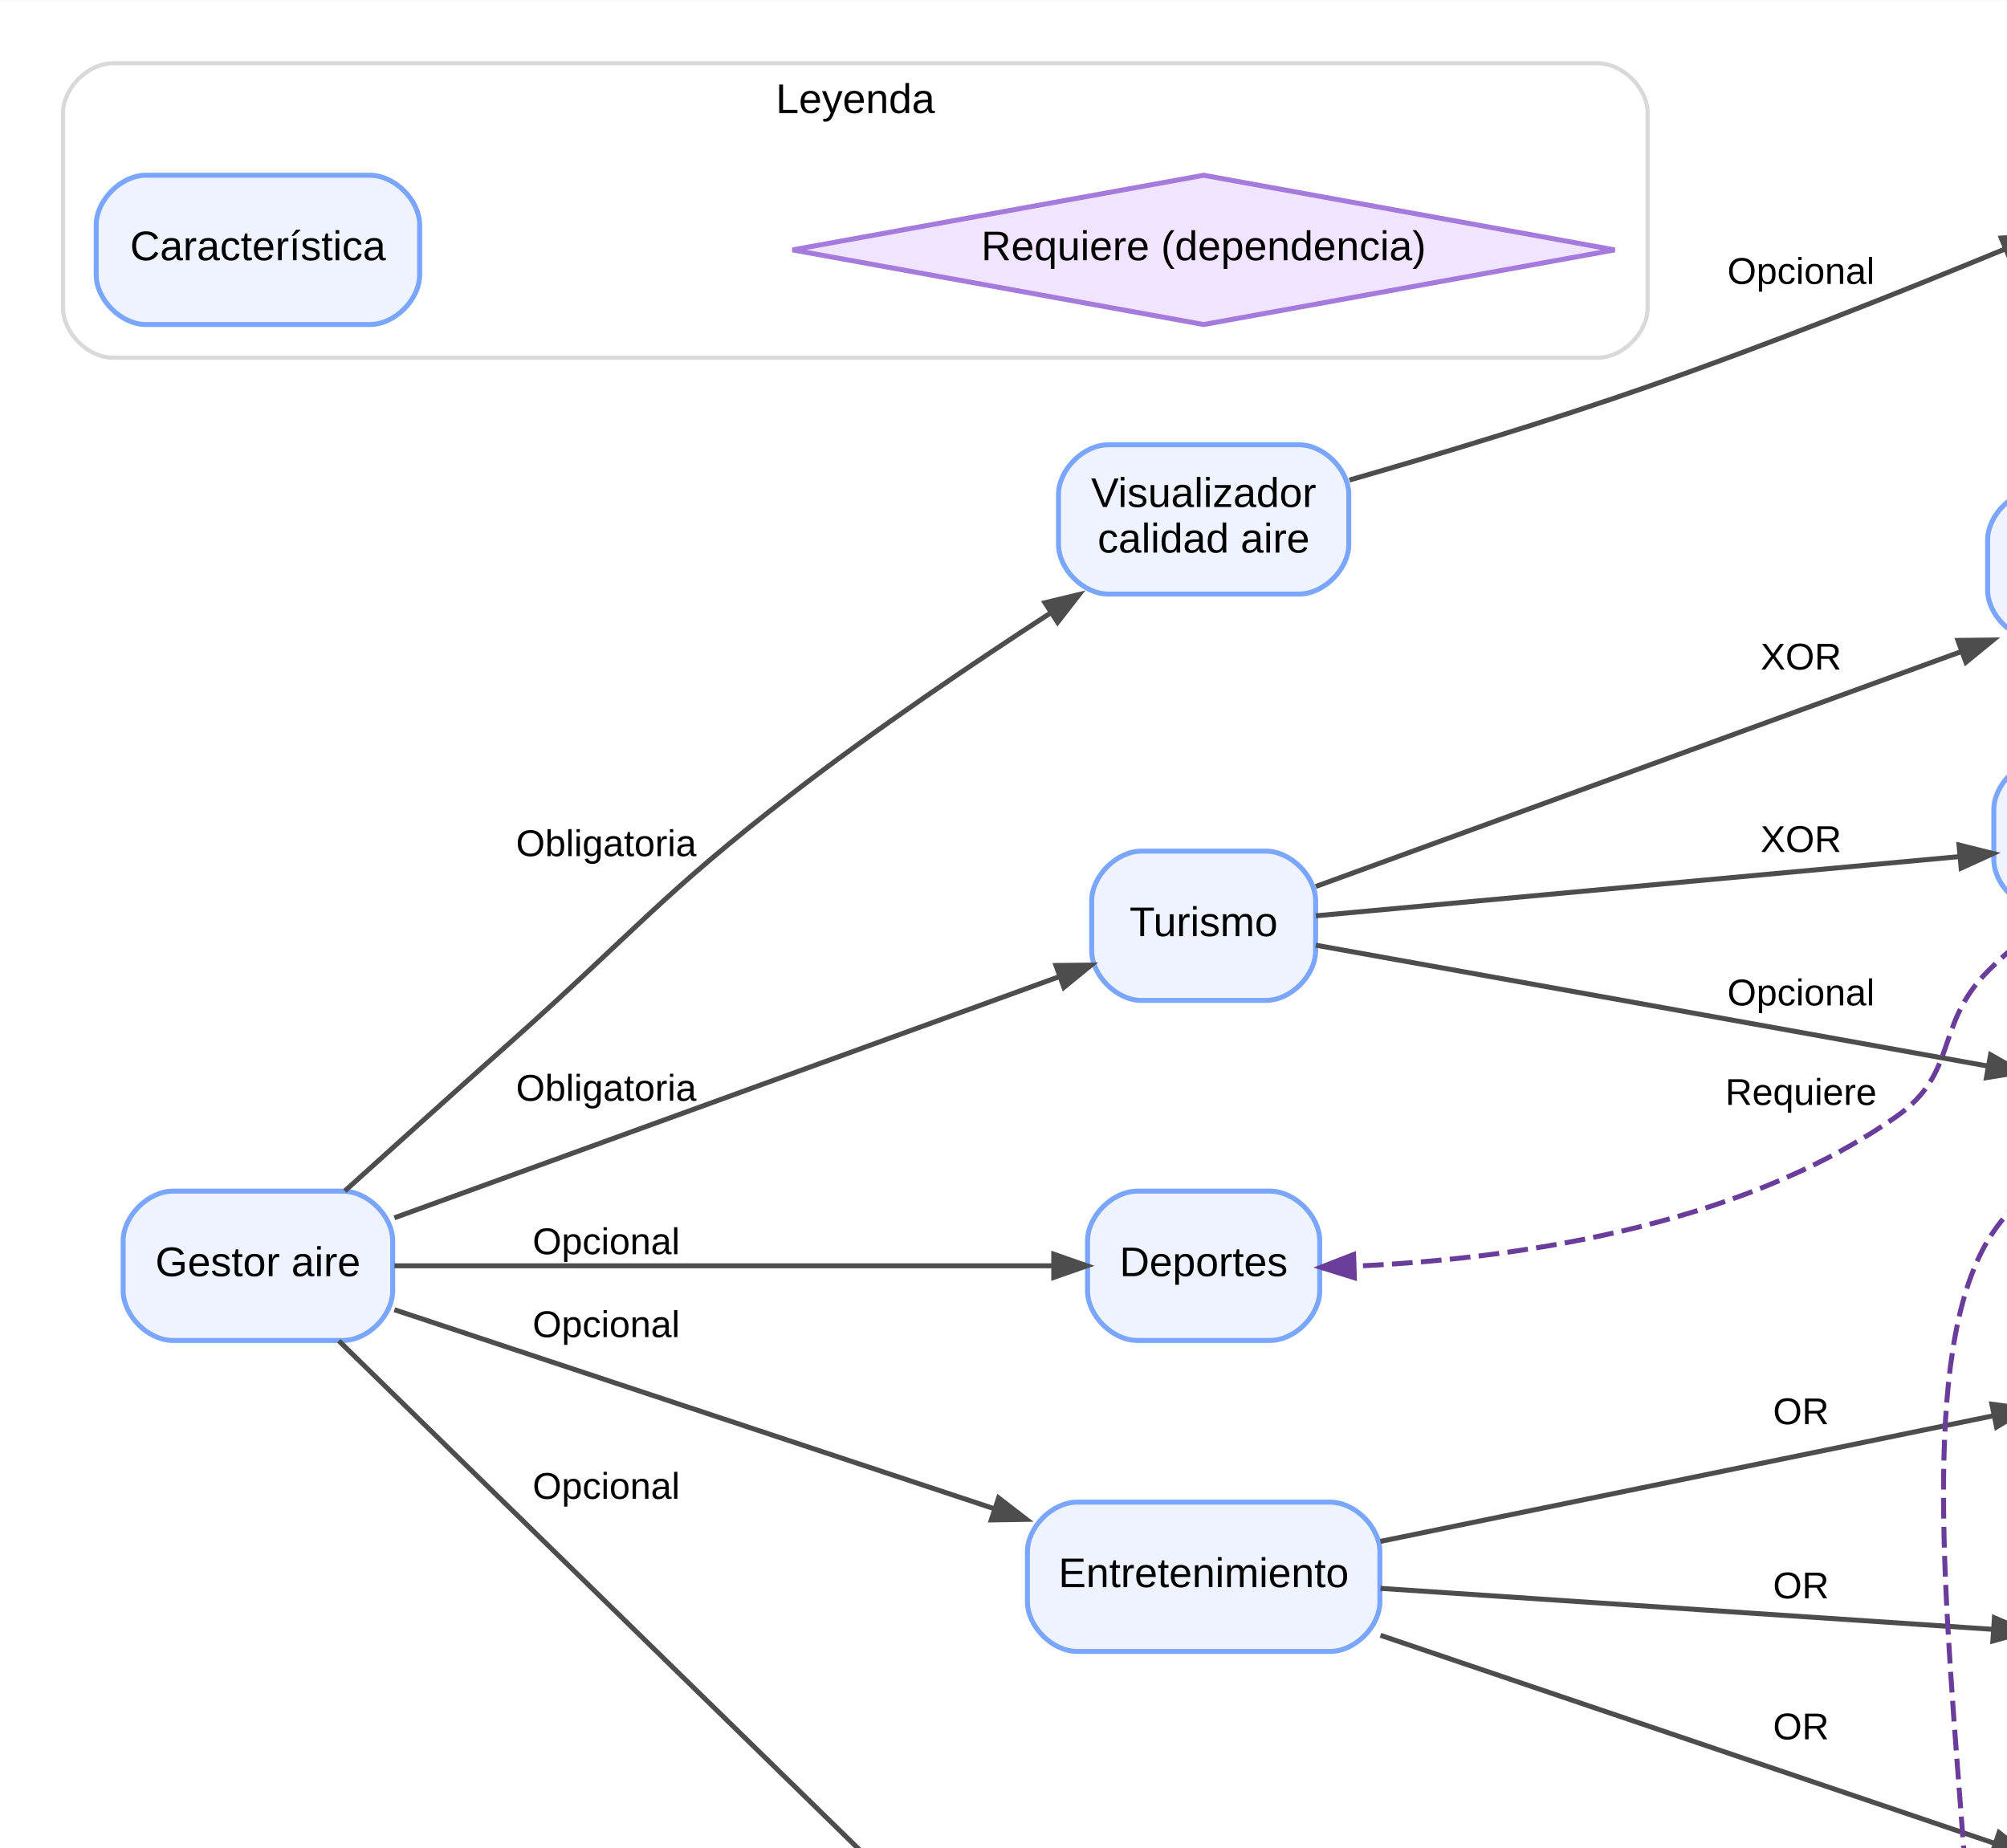
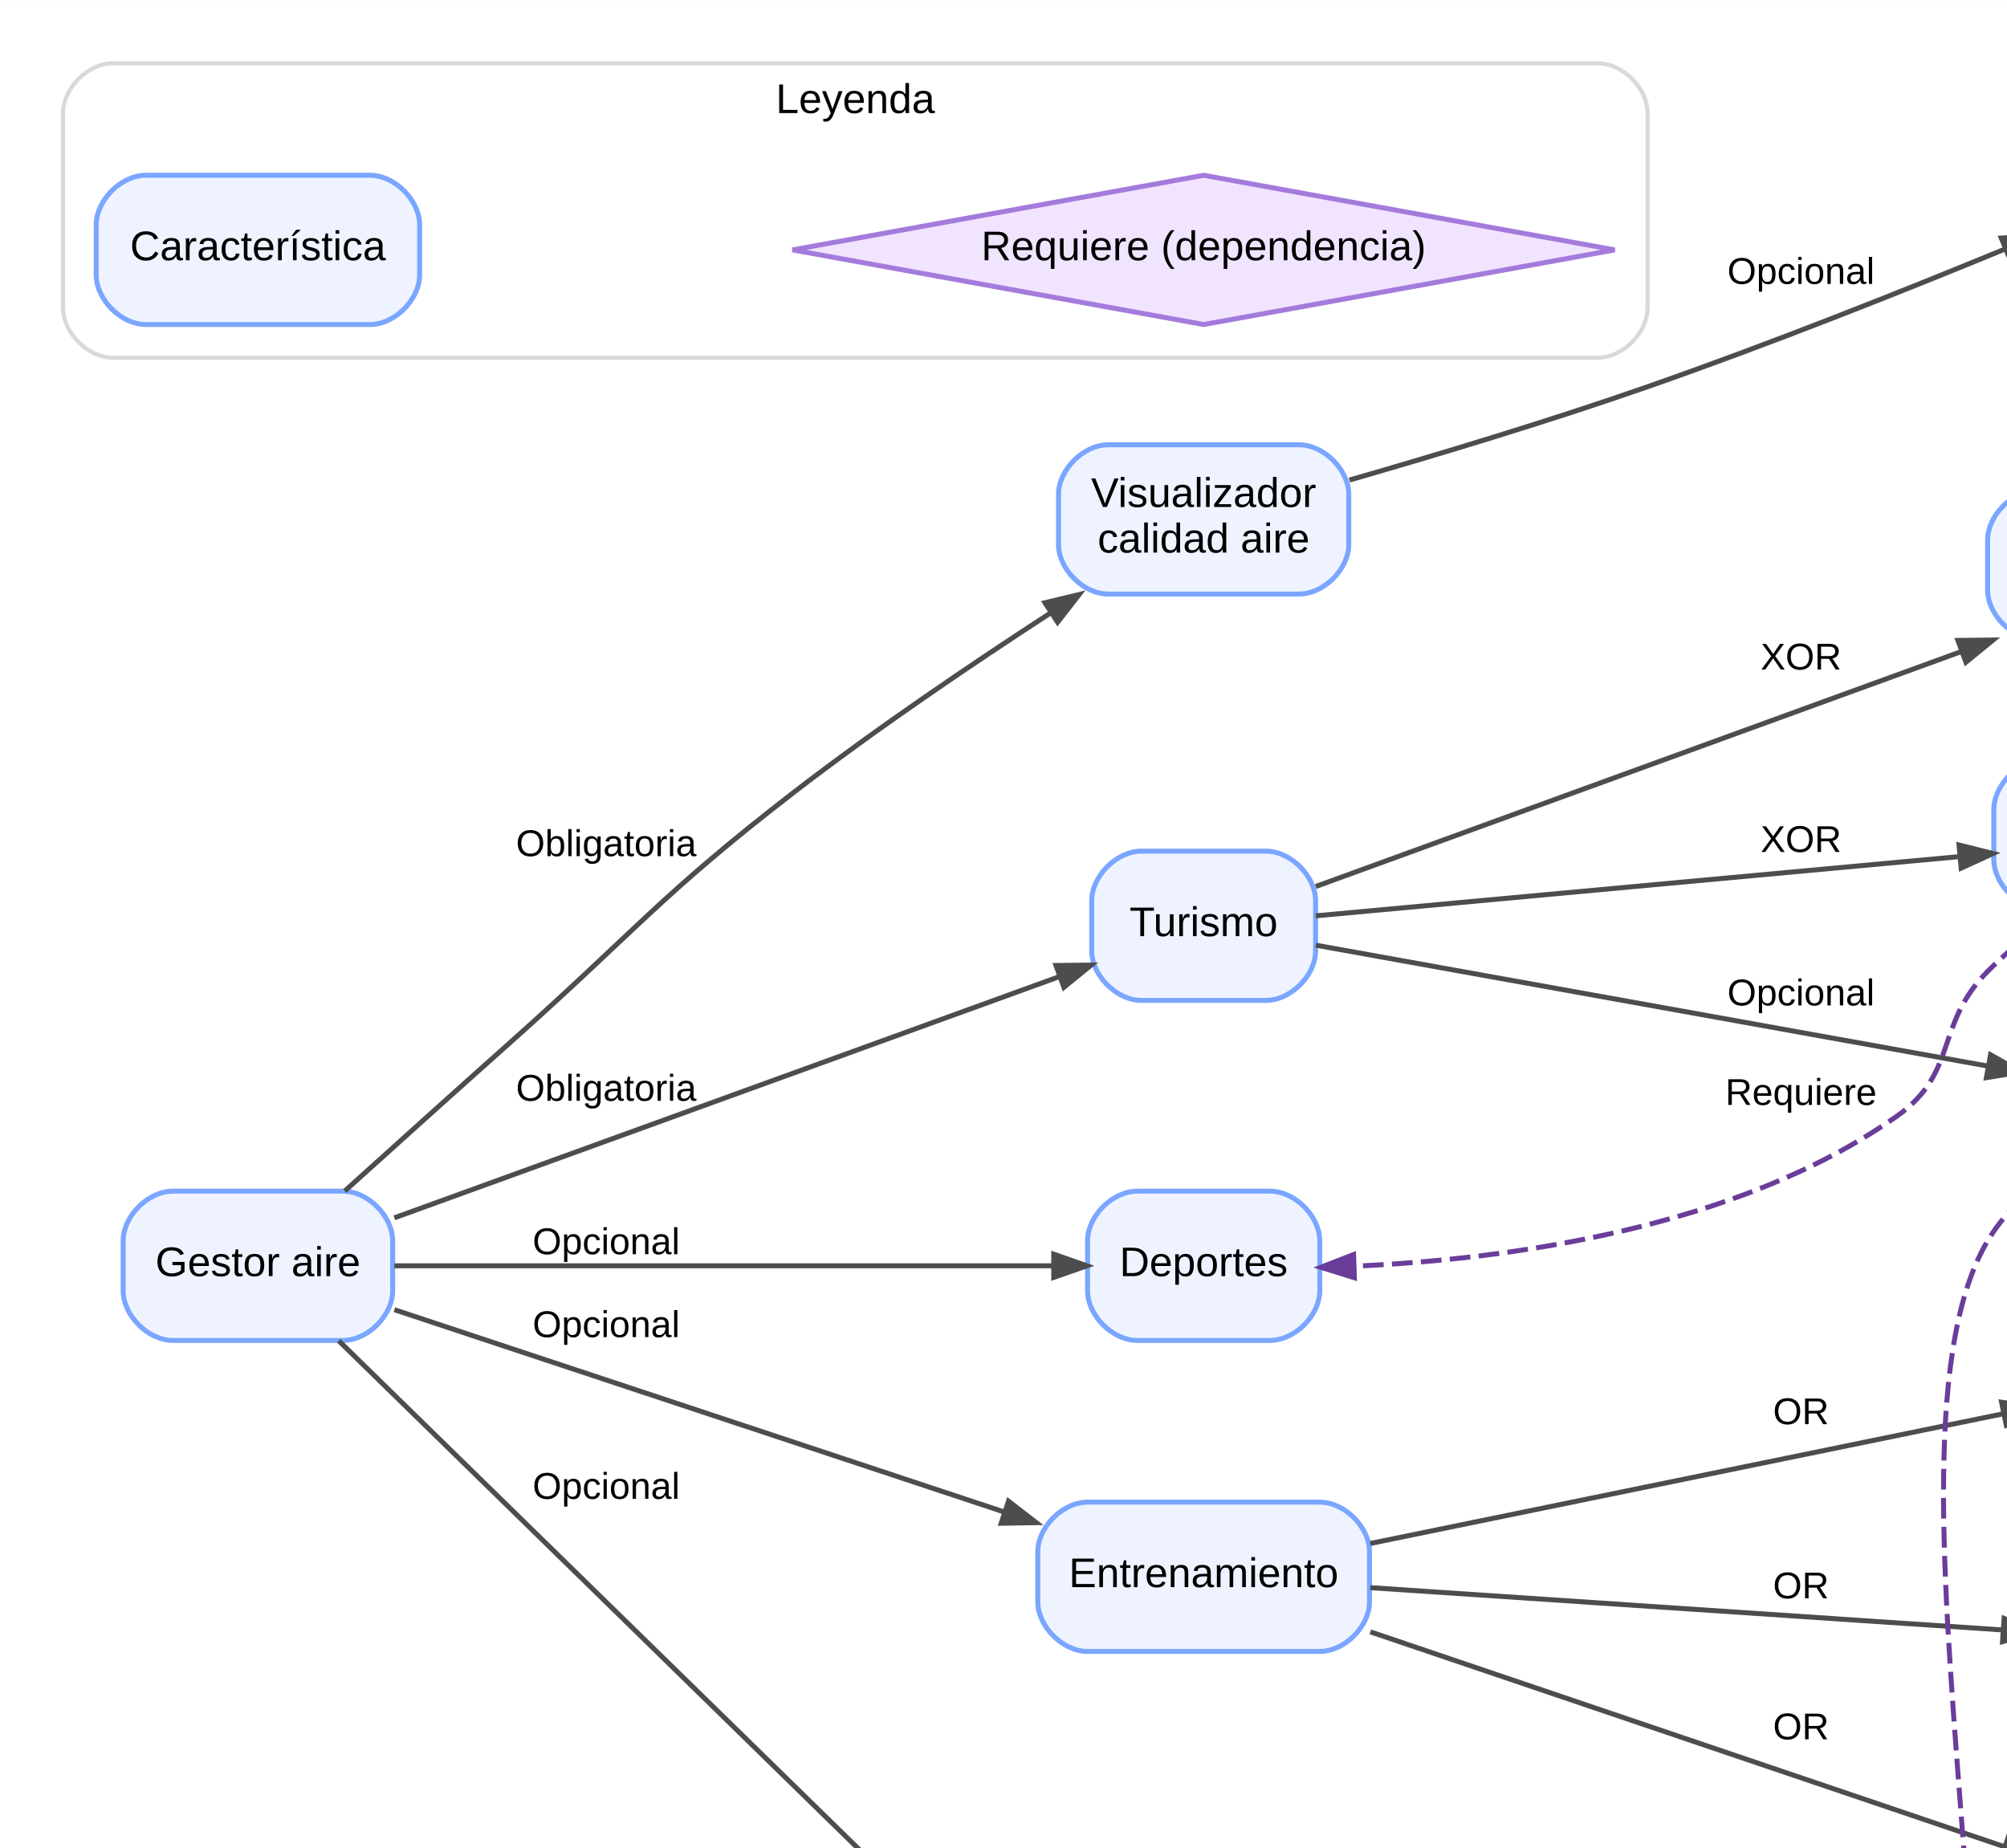
<svg xmlns="http://www.w3.org/2000/svg" width="1131pt" height="1041pt" viewBox="0.00 0.00 740.53 681.40">
  <g id="graph0" class="graph" transform="scale(1.53 1.53) rotate(0) translate(7.2 674.2)">
    <polygon fill="white" stroke="transparent" points="-7.2,7.2 -7.2,-674.2 733.33,-674.2 733.33,7.2 -7.2,7.2" />
    <g id="clust1" class="cluster">
      <path fill="none" stroke="#d9d9d9" d="M20,-588C20,-588 378.13,-588 378.13,-588 384.13,-588 390.13,-594 390.13,-600 390.13,-600 390.13,-647 390.13,-647 390.13,-653 384.13,-659 378.13,-659 378.13,-659 20,-659 20,-659 14,-659 8,-653 8,-647 8,-647 8,-600 8,-600 8,-594 14,-588 20,-588" />
      <text text-anchor="middle" x="199.07" y="-647" font-family="Arial" font-size="10.00">Leyenda</text>
    </g>
    <g id="node1" class="node">
      <path fill="#eef3ff" stroke="#7aa6ff" stroke-width="1.2" d="M75.5,-387C75.5,-387 34.5,-387 34.5,-387 28.5,-387 22.5,-381 22.5,-375 22.5,-375 22.5,-363 22.5,-363 22.5,-357 28.5,-351 34.5,-351 34.5,-351 75.5,-351 75.5,-351 81.5,-351 87.5,-357 87.5,-363 87.5,-363 87.5,-375 87.5,-375 87.5,-381 81.5,-387 75.5,-387" />
      <text text-anchor="middle" x="55" y="-366.5" font-family="Arial" font-size="10.00">Gestor aire</text>
    </g>
    <g id="node2" class="node">
      <path fill="#eef3ff" stroke="#7aa6ff" stroke-width="1.2" d="M306.07,-567C306.07,-567 260.07,-567 260.07,-567 254.07,-567 248.07,-561 248.07,-555 248.07,-555 248.07,-543 248.07,-543 248.07,-537 254.07,-531 260.07,-531 260.07,-531 306.07,-531 306.07,-531 312.07,-531 318.07,-537 318.07,-543 318.07,-543 318.07,-555 318.07,-555 318.07,-561 312.07,-567 306.07,-567" />
      <text text-anchor="middle" x="283.07" y="-552" font-family="Arial" font-size="10.00">Visualizador</text>
      <text text-anchor="middle" x="283.07" y="-541" font-family="Arial" font-size="10.00">calidad aire</text>
    </g>
    <g id="edge1" class="edge">
      <path fill="none" stroke="#4d4d4d" stroke-width="1.2" d="M75.96,-387.05C87.61,-397.57 102.61,-411.07 116,-423 146.09,-449.81 152.1,-458.36 184,-483 203.96,-498.42 227.36,-514.24 246.29,-526.53" />
      <polygon fill="#4d4d4d" stroke="#4d4d4d" stroke-width="1.2" points="244.81,-528.91 253.05,-530.89 247.85,-524.2 244.81,-528.91" />
      <text text-anchor="middle" x="139" y="-467.8" font-family="Arial" font-size="9.00">Obligatoria</text>
    </g>
    <g id="node4" class="node">
      <path fill="#eef3ff" stroke="#7aa6ff" stroke-width="1.2" d="M298.07,-469C298.07,-469 268.07,-469 268.07,-469 262.07,-469 256.07,-463 256.07,-457 256.07,-457 256.07,-445 256.07,-445 256.07,-439 262.07,-433 268.07,-433 268.07,-433 298.07,-433 298.07,-433 304.07,-433 310.07,-439 310.07,-445 310.07,-445 310.07,-457 310.07,-457 310.07,-463 304.07,-469 298.07,-469" />
      <text text-anchor="middle" x="283.07" y="-448.5" font-family="Arial" font-size="10.00">Turismo</text>
    </g>
    <g id="edge2" class="edge">
      <path fill="none" stroke="#4d4d4d" stroke-width="1.2" d="M87.91,-380.57C130.3,-395.95 204.88,-423 248.22,-438.72" />
      <polygon fill="#4d4d4d" stroke="#4d4d4d" stroke-width="1.2" points="247.46,-441.43 255.94,-441.52 249.37,-436.16 247.46,-441.43" />
      <text text-anchor="middle" x="139" y="-408.8" font-family="Arial" font-size="9.00">Obligatoria</text>
    </g>
    <g id="node7" class="node">
      <path fill="#eef3ff" stroke="#7aa6ff" stroke-width="1.2" d="M299.07,-387C299.07,-387 267.07,-387 267.07,-387 261.07,-387 255.07,-381 255.07,-375 255.07,-375 255.07,-363 255.07,-363 255.07,-357 261.07,-351 267.07,-351 267.07,-351 299.07,-351 299.07,-351 305.07,-351 311.07,-357 311.07,-363 311.07,-363 311.07,-375 311.07,-375 311.07,-381 305.07,-387 299.07,-387" />
      <text text-anchor="middle" x="283.07" y="-366.5" font-family="Arial" font-size="10.00">Deportes</text>
    </g>
    <g id="edge3" class="edge">
      <path fill="none" stroke="#4d4d4d" stroke-width="1.2" d="M87.91,-369C129.87,-369 203.36,-369 246.89,-369" />
      <polygon fill="#4d4d4d" stroke="#4d4d4d" stroke-width="1.2" points="246.92,-371.8 254.92,-369 246.92,-366.2 246.92,-371.8" />
      <text text-anchor="middle" x="139" y="-371.8" font-family="Arial" font-size="9.00">Opcional</text>
    </g>
    <g id="node8" class="node">
-       <path fill="#eef3ff" stroke="#7aa6ff" stroke-width="1.2" d="M313.57,-312C313.57,-312 252.57,-312 252.57,-312 246.57,-312 240.57,-306 240.57,-300 240.57,-300 240.57,-288 240.57,-288 240.57,-282 246.57,-276 252.57,-276 252.57,-276 313.57,-276 313.57,-276 319.57,-276 325.57,-282 325.57,-288 325.57,-288 325.57,-300 325.57,-300 325.57,-306 319.57,-312 313.57,-312" />
-       <text text-anchor="middle" x="283.07" y="-291.5" font-family="Arial" font-size="10.00">Entretenimiento</text>
+       <path fill="#eef3ff" stroke="#7aa6ff" stroke-width="1.2" d="M311.07,-312C311.07,-312 255.07,-312 255.07,-312 249.07,-312 243.07,-306 243.07,-300 243.07,-300 243.07,-288 243.07,-288 243.07,-282 249.07,-276 255.07,-276 255.07,-276 311.07,-276 311.07,-276 317.07,-276 323.07,-282 323.07,-288 323.07,-288 323.07,-300 323.07,-300 323.07,-306 317.07,-312 311.07,-312" />
+       <text text-anchor="middle" x="283.07" y="-291.5" font-family="Arial" font-size="10.00">Entrenamiento</text>
    </g>
    <g id="edge4" class="edge">
-       <path fill="none" stroke="#4d4d4d" stroke-width="1.2" d="M87.91,-358.41C125.57,-345.92 188.62,-325 232.62,-310.4" />
-       <polygon fill="#4d4d4d" stroke="#4d4d4d" stroke-width="1.2" points="233.62,-313.02 240.33,-307.85 231.86,-307.71 233.62,-313.02" />
+       <path fill="none" stroke="#4d4d4d" stroke-width="1.2" d="M87.91,-358.41C126.26,-345.69 190.94,-324.23 235.02,-309.61" />
+       <polygon fill="#4d4d4d" stroke="#4d4d4d" stroke-width="1.2" points="236.01,-312.23 242.72,-307.05 234.25,-306.91 236.01,-312.23" />
      <text text-anchor="middle" x="139" y="-351.8" font-family="Arial" font-size="9.00">Opcional</text>
    </g>
    <g id="node12" class="node">
      <path fill="#eef3ff" stroke="#7aa6ff" stroke-width="1.2" d="M298.07,-166C298.07,-166 268.07,-166 268.07,-166 262.07,-166 256.07,-160 256.07,-154 256.07,-154 256.07,-142 256.07,-142 256.07,-136 262.07,-130 268.07,-130 268.07,-130 298.07,-130 298.07,-130 304.07,-130 310.07,-136 310.07,-142 310.07,-142 310.07,-154 310.07,-154 310.07,-160 304.07,-166 298.07,-166" />
      <text text-anchor="middle" x="283.07" y="-145.5" font-family="Arial" font-size="10.00">HQC</text>
    </g>
    <g id="edge5" class="edge">
      <path fill="none" stroke="#4d4d4d" stroke-width="1.2" d="M74.5,-350.91C115.17,-311.16 212.35,-216.15 257.83,-171.7" />
      <polygon fill="#4d4d4d" stroke="#4d4d4d" stroke-width="1.2" points="259.87,-173.62 263.63,-166.03 255.95,-169.62 259.87,-173.62" />
      <text text-anchor="middle" x="139" y="-312.8" font-family="Arial" font-size="9.00">Opcional</text>
    </g>
    <g id="node3" class="node">
      <path fill="#eef3ff" stroke="#7aa6ff" stroke-width="1.2" d="M552.13,-654.5C552.13,-654.5 496.13,-654.5 496.13,-654.5 490.13,-654.5 484.13,-648.5 484.13,-642.5 484.13,-642.5 484.13,-625.5 484.13,-625.5 484.13,-619.5 490.13,-613.5 496.13,-613.5 496.13,-613.5 552.13,-613.5 552.13,-613.5 558.13,-613.5 564.13,-619.5 564.13,-625.5 564.13,-625.5 564.13,-642.5 564.13,-642.5 564.13,-648.5 558.13,-654.5 552.13,-654.5" />
      <text text-anchor="middle" x="524.13" y="-642.5" font-family="Arial" font-size="10.00">Visualizador</text>
      <text text-anchor="middle" x="524.13" y="-631.5" font-family="Arial" font-size="10.00">restriccion uso</text>
      <text text-anchor="middle" x="524.13" y="-620.5" font-family="Arial" font-size="10.00">lena</text>
    </g>
    <g id="edge6" class="edge">
      <path fill="none" stroke="#4d4d4d" stroke-width="1.2" d="M318.22,-558.49C339.13,-564.51 366.35,-572.69 390.13,-581 419.05,-591.1 450.96,-603.76 476.26,-614.18" />
      <polygon fill="#4d4d4d" stroke="#4d4d4d" stroke-width="1.2" points="475.43,-616.86 483.9,-617.33 477.57,-611.69 475.43,-616.86" />
      <text text-anchor="middle" x="427.13" y="-605.8" font-family="Arial" font-size="9.00">Opcional</text>
    </g>
    <g id="node5" class="node">
      <path fill="#eef3ff" stroke="#7aa6ff" stroke-width="1.2" d="M564.13,-556C564.13,-556 484.13,-556 484.13,-556 478.13,-556 472.13,-550 472.13,-544 472.13,-544 472.13,-532 472.13,-532 472.13,-526 478.13,-520 484.13,-520 484.13,-520 564.13,-520 564.13,-520 570.13,-520 576.13,-526 576.13,-532 576.13,-532 576.13,-544 576.13,-544 576.13,-550 570.13,-556 564.13,-556" />
      <text text-anchor="middle" x="524.13" y="-535.5" font-family="Arial" font-size="10.00">Ambientes cerrados</text>
    </g>
    <g id="edge7" class="edge">
      <path fill="none" stroke="#4d4d4d" stroke-width="1.2" d="M310.11,-460.48C347.21,-473.98 416.27,-499.11 465.7,-517.1" />
      <polygon fill="#4d4d4d" stroke="#4d4d4d" stroke-width="1.2" points="464.98,-519.82 473.46,-519.92 466.9,-514.56 464.98,-519.82" />
      <text text-anchor="middle" x="427.13" y="-512.8" font-family="Arial" font-size="9.00">XOR</text>
    </g>
    <g id="node6" class="node">
      <path fill="#eef3ff" stroke="#7aa6ff" stroke-width="1.2" d="M562.63,-491C562.63,-491 485.63,-491 485.63,-491 479.63,-491 473.63,-485 473.63,-479 473.63,-479 473.63,-467 473.63,-467 473.63,-461 479.63,-455 485.63,-455 485.63,-455 562.63,-455 562.63,-455 568.63,-455 574.63,-461 574.63,-467 574.63,-467 574.63,-479 574.63,-479 574.63,-485 568.63,-491 562.63,-491" />
      <text text-anchor="middle" x="524.13" y="-470.5" font-family="Arial" font-size="10.00">Ambientes abiertos</text>
    </g>
    <g id="edge8" class="edge">
      <path fill="none" stroke="#4d4d4d" stroke-width="1.2" d="M310.11,-453.4C347.13,-456.8 415.98,-463.14 465.4,-467.69" />
      <polygon fill="#4d4d4d" stroke="#4d4d4d" stroke-width="1.2" points="465.24,-470.48 473.46,-468.43 465.75,-464.91 465.24,-470.48" />
      <text text-anchor="middle" x="427.13" y="-468.8" font-family="Arial" font-size="9.00">XOR</text>
    </g>
    <g id="node19" class="node">
      <path fill="#eef3ff" stroke="#7aa6ff" stroke-width="1.2" d="M555.63,-426C555.63,-426 492.63,-426 492.63,-426 486.63,-426 480.63,-420 480.63,-414 480.63,-414 480.63,-402 480.63,-402 480.63,-396 486.63,-390 492.63,-390 492.63,-390 555.63,-390 555.63,-390 561.63,-390 567.63,-396 567.63,-402 567.63,-402 567.63,-414 567.63,-414 567.63,-420 561.63,-426 555.63,-426" />
      <text text-anchor="middle" x="524.13" y="-411" font-family="Arial" font-size="10.00">Optimizacion de</text>
      <text text-anchor="middle" x="524.13" y="-400" font-family="Arial" font-size="10.00">rutas</text>
    </g>
    <g id="edge9" class="edge">
      <path fill="none" stroke="#4d4d4d" stroke-width="1.2" d="M310.11,-446.32C348.85,-439.35 422.45,-426.11 472.15,-417.17" />
      <polygon fill="#4d4d4d" stroke="#4d4d4d" stroke-width="1.2" points="472.84,-419.89 480.22,-415.72 471.85,-414.38 472.84,-419.89" />
      <text text-anchor="middle" x="427.13" y="-431.8" font-family="Arial" font-size="9.00">Opcional</text>
    </g>
    <g id="edge10" class="edge">
      <path fill="none" stroke="#6a3d9a" stroke-width="1.2" stroke-dasharray="5,2" d="M524.13,-556.06C524.13,-569.93 524.13,-589.37 524.13,-605.36" />
      <polygon fill="#6a3d9a" stroke="#6a3d9a" stroke-width="1.2" points="521.33,-605.36 524.13,-613.36 526.93,-605.36 521.33,-605.36" />
      <text text-anchor="middle" x="516.13" y="-582.55" font-family="Arial" font-size="9.00">Requiere</text>
    </g>
    <g id="edge11" class="edge">
      <path fill="none" stroke="#6a3d9a" stroke-width="1.2" stroke-dasharray="5,2" d="M490.5,-454.92C484.01,-450.52 477.54,-445.48 472.13,-440 459.23,-426.92 465.18,-415.55 450.13,-405 411.23,-377.72 355.53,-370.51 319.58,-368.92" />
      <polygon fill="#6a3d9a" stroke="#6a3d9a" stroke-width="1.2" points="319.42,-366.12 311.33,-368.64 319.23,-371.71 319.42,-366.12" />
      <text text-anchor="middle" x="427.13" y="-407.8" font-family="Arial" font-size="9.00">Requiere</text>
    </g>
    <g id="node9" class="node">
-       <path fill="#eef3ff" stroke="#7aa6ff" stroke-width="1.2" d="M554.63,-361C554.63,-361 493.63,-361 493.63,-361 487.63,-361 481.63,-355 481.63,-349 481.63,-349 481.63,-337 481.63,-337 481.63,-331 487.63,-325 493.63,-325 493.63,-325 554.63,-325 554.63,-325 560.63,-325 566.63,-331 566.63,-337 566.63,-337 566.63,-349 566.63,-349 566.63,-355 560.63,-361 554.63,-361" />
-       <text text-anchor="middle" x="524.13" y="-346" font-family="Arial" font-size="10.00">Entretenimiento</text>
+       <path fill="#eef3ff" stroke="#7aa6ff" stroke-width="1.2" d="M552.13,-361C552.13,-361 496.13,-361 496.13,-361 490.13,-361 484.13,-355 484.13,-349 484.13,-349 484.13,-337 484.13,-337 484.13,-331 490.13,-325 496.13,-325 496.13,-325 552.13,-325 552.13,-325 558.13,-325 564.13,-331 564.13,-337 564.13,-337 564.13,-349 564.13,-349 564.13,-355 558.13,-361 552.13,-361" />
+       <text text-anchor="middle" x="524.13" y="-346" font-family="Arial" font-size="10.00">Entrenamiento</text>
      <text text-anchor="middle" x="524.13" y="-335" font-family="Arial" font-size="10.00">familiar</text>
    </g>
    <g id="edge12" class="edge">
-       <path fill="none" stroke="#4d4d4d" stroke-width="1.2" d="M325.71,-302.54C366.89,-310.98 429.92,-323.89 473.64,-332.86" />
-       <polygon fill="#4d4d4d" stroke="#4d4d4d" stroke-width="1.2" points="473.17,-335.62 481.57,-334.48 474.29,-330.13 473.17,-335.62" />
+       <path fill="none" stroke="#4d4d4d" stroke-width="1.2" d="M323.28,-302.04C365.05,-310.6 431.19,-324.16 475.83,-333.3" />
+       <polygon fill="#4d4d4d" stroke="#4d4d4d" stroke-width="1.2" points="475.5,-336.1 483.9,-334.96 476.63,-330.61 475.5,-336.1" />
      <text text-anchor="middle" x="427.13" y="-330.8" font-family="Arial" font-size="9.00">OR</text>
    </g>
    <g id="node10" class="node">
-       <path fill="#eef3ff" stroke="#7aa6ff" stroke-width="1.2" d="M554.63,-296C554.63,-296 493.63,-296 493.63,-296 487.63,-296 481.63,-290 481.63,-284 481.63,-284 481.63,-272 481.63,-272 481.63,-266 487.63,-260 493.63,-260 493.63,-260 554.63,-260 554.63,-260 560.63,-260 566.63,-266 566.63,-272 566.63,-272 566.63,-284 566.63,-284 566.63,-290 560.63,-296 554.63,-296" />
-       <text text-anchor="middle" x="524.13" y="-281" font-family="Arial" font-size="10.00">Entretenimiento</text>
+       <path fill="#eef3ff" stroke="#7aa6ff" stroke-width="1.2" d="M552.13,-296C552.13,-296 496.13,-296 496.13,-296 490.13,-296 484.13,-290 484.13,-284 484.13,-284 484.13,-272 484.13,-272 484.13,-266 490.13,-260 496.13,-260 496.13,-260 552.13,-260 552.13,-260 558.13,-260 564.13,-266 564.13,-272 564.13,-272 564.13,-284 564.13,-284 564.13,-290 558.13,-296 552.13,-296" />
+       <text text-anchor="middle" x="524.13" y="-281" font-family="Arial" font-size="10.00">Entrenamiento</text>
      <text text-anchor="middle" x="524.13" y="-270" font-family="Arial" font-size="10.00">adulto</text>
    </g>
    <g id="edge13" class="edge">
-       <path fill="none" stroke="#4d4d4d" stroke-width="1.2" d="M325.71,-291.21C366.81,-288.46 429.66,-284.26 473.37,-281.33" />
-       <polygon fill="#4d4d4d" stroke="#4d4d4d" stroke-width="1.2" points="473.77,-284.11 481.57,-280.78 473.4,-278.52 473.77,-284.11" />
+       <path fill="none" stroke="#4d4d4d" stroke-width="1.2" d="M323.28,-291.38C365.05,-288.58 431.19,-284.15 475.83,-281.17" />
+       <polygon fill="#4d4d4d" stroke="#4d4d4d" stroke-width="1.2" points="476.11,-283.95 483.9,-280.63 475.73,-278.37 476.11,-283.95" />
      <text text-anchor="middle" x="427.13" y="-288.8" font-family="Arial" font-size="9.00">OR</text>
    </g>
    <g id="node11" class="node">
-       <path fill="#eef3ff" stroke="#7aa6ff" stroke-width="1.2" d="M554.63,-231C554.63,-231 493.63,-231 493.63,-231 487.63,-231 481.63,-225 481.63,-219 481.63,-219 481.63,-207 481.63,-207 481.63,-201 487.63,-195 493.63,-195 493.63,-195 554.63,-195 554.63,-195 560.63,-195 566.63,-201 566.63,-207 566.63,-207 566.63,-219 566.63,-219 566.63,-225 560.63,-231 554.63,-231" />
-       <text text-anchor="middle" x="524.13" y="-216" font-family="Arial" font-size="10.00">Entretenimiento</text>
+       <path fill="#eef3ff" stroke="#7aa6ff" stroke-width="1.2" d="M552.13,-231C552.13,-231 496.13,-231 496.13,-231 490.13,-231 484.13,-225 484.13,-219 484.13,-219 484.13,-207 484.13,-207 484.13,-201 490.13,-195 496.13,-195 496.13,-195 552.13,-195 552.13,-195 558.13,-195 564.13,-201 564.13,-207 564.13,-207 564.13,-219 564.13,-219 564.13,-225 558.13,-231 552.13,-231" />
+       <text text-anchor="middle" x="524.13" y="-216" font-family="Arial" font-size="10.00">Entrenamiento</text>
      <text text-anchor="middle" x="524.13" y="-205" font-family="Arial" font-size="10.00">tercera edad</text>
    </g>
    <g id="edge14" class="edge">
-       <path fill="none" stroke="#4d4d4d" stroke-width="1.2" d="M325.71,-279.89C366.98,-265.91 430.18,-244.49 473.91,-229.68" />
-       <polygon fill="#4d4d4d" stroke="#4d4d4d" stroke-width="1.2" points="474.89,-232.3 481.57,-227.08 473.09,-227 474.89,-232.3" />
+       <path fill="none" stroke="#4d4d4d" stroke-width="1.2" d="M323.28,-280.72C365.14,-266.53 431.47,-244.06 476.11,-228.93" />
+       <polygon fill="#4d4d4d" stroke="#4d4d4d" stroke-width="1.2" points="477.22,-231.51 483.9,-226.29 475.43,-226.21 477.22,-231.51" />
      <text text-anchor="middle" x="427.13" y="-254.8" font-family="Arial" font-size="9.00">OR</text>
    </g>
    <g id="node13" class="node">
      <path fill="#eef3ff" stroke="#7aa6ff" stroke-width="1.2" d="M539.63,-166C539.63,-166 508.63,-166 508.63,-166 502.63,-166 496.63,-160 496.63,-154 496.63,-154 496.63,-142 496.63,-142 496.63,-136 502.63,-130 508.63,-130 508.63,-130 539.63,-130 539.63,-130 545.63,-130 551.63,-136 551.63,-142 551.63,-142 551.63,-154 551.63,-154 551.63,-160 545.63,-166 539.63,-166" />
      <text text-anchor="middle" x="524.13" y="-145.5" font-family="Arial" font-size="10.00">Backend</text>
    </g>
    <g id="edge15" class="edge">
      <path fill="none" stroke="#4d4d4d" stroke-width="1.2" d="M310.11,-148C353.35,-148 439.99,-148 488.4,-148" />
      <polygon fill="#4d4d4d" stroke="#4d4d4d" stroke-width="1.2" points="488.4,-150.8 496.4,-148 488.4,-145.2 488.4,-150.8" />
      <text text-anchor="middle" x="427.13" y="-150.8" font-family="Arial" font-size="9.00">Obligatoria</text>
    </g>
    <g id="node14" class="node">
      <path fill="#eef3ff" stroke="#7aa6ff" stroke-width="1.2" d="M541.13,-101C541.13,-101 507.13,-101 507.13,-101 501.13,-101 495.13,-95 495.13,-89 495.13,-89 495.13,-77 495.13,-77 495.13,-71 501.13,-65 507.13,-65 507.13,-65 541.13,-65 541.13,-65 547.13,-65 553.13,-71 553.13,-77 553.13,-77 553.13,-89 553.13,-89 553.13,-95 547.13,-101 541.13,-101" />
      <text text-anchor="middle" x="524.13" y="-80.5" font-family="Arial" font-size="10.00">Algoritmo</text>
    </g>
    <g id="edge16" class="edge">
      <path fill="none" stroke="#4d4d4d" stroke-width="1.2" d="M310.11,-140.92C352.98,-129.26 438.52,-106.01 487.15,-92.78" />
      <polygon fill="#4d4d4d" stroke="#4d4d4d" stroke-width="1.2" points="487.93,-95.47 494.91,-90.67 486.46,-90.07 487.93,-95.47" />
      <text text-anchor="middle" x="427.13" y="-116.8" font-family="Arial" font-size="9.00">Obligatoria</text>
    </g>
    <g id="node15" class="node">
      <path fill="#eef3ff" stroke="#7aa6ff" stroke-width="1.2" d="M714.13,-231C714.13,-231 652.13,-231 652.13,-231 646.13,-231 640.13,-225 640.13,-219 640.13,-219 640.13,-207 640.13,-207 640.13,-201 646.13,-195 652.13,-195 652.13,-195 714.13,-195 714.13,-195 720.13,-195 726.13,-201 726.13,-207 726.13,-207 726.13,-219 726.13,-219 726.13,-225 720.13,-231 714.13,-231" />
      <text text-anchor="middle" x="683.13" y="-210.5" font-family="Arial" font-size="10.00">Qiskit Simulator</text>
    </g>
    <g id="edge17" class="edge">
      <path fill="none" stroke="#4d4d4d" stroke-width="1.2" d="M551.77,-159.03C573.84,-168.16 605.81,-181.4 632.57,-192.48" />
      <polygon fill="#4d4d4d" stroke="#4d4d4d" stroke-width="1.2" points="631.5,-195.07 639.96,-195.54 633.64,-189.89 631.5,-195.07" />
      <text text-anchor="middle" x="608.13" y="-189.8" font-family="Arial" font-size="9.00">XOR</text>
    </g>
    <g id="node16" class="node">
      <path fill="#eef3ff" stroke="#7aa6ff" stroke-width="1.2" d="M710.63,-166C710.63,-166 655.63,-166 655.63,-166 649.63,-166 643.63,-160 643.63,-154 643.63,-154 643.63,-142 643.63,-142 643.63,-136 649.63,-130 655.63,-130 655.63,-130 710.63,-130 710.63,-130 716.63,-130 722.63,-136 722.63,-142 722.63,-142 722.63,-154 722.63,-154 722.63,-160 716.63,-166 710.63,-166" />
      <text text-anchor="middle" x="683.13" y="-145.5" font-family="Arial" font-size="10.00">Cirq Simulator</text>
    </g>
    <g id="edge18" class="edge">
      <path fill="none" stroke="#4d4d4d" stroke-width="1.2" d="M551.77,-148C574.6,-148 608.03,-148 635.32,-148" />
      <polygon fill="#4d4d4d" stroke="#4d4d4d" stroke-width="1.2" points="635.58,-150.8 643.58,-148 635.58,-145.2 635.58,-150.8" />
      <text text-anchor="middle" x="608.13" y="-150.8" font-family="Arial" font-size="9.00">XOR</text>
    </g>
    <g id="node17" class="node">
      <path fill="#eef3ff" stroke="#7aa6ff" stroke-width="1.2" d="M698.13,-101C698.13,-101 668.13,-101 668.13,-101 662.13,-101 656.13,-95 656.13,-89 656.13,-89 656.13,-77 656.13,-77 656.13,-71 662.13,-65 668.13,-65 668.13,-65 698.13,-65 698.13,-65 704.13,-65 710.13,-71 710.13,-77 710.13,-77 710.13,-89 710.13,-89 710.13,-95 704.13,-101 698.13,-101" />
      <text text-anchor="middle" x="683.13" y="-80.5" font-family="Arial" font-size="10.00">QAOA</text>
    </g>
    <g id="edge19" class="edge">
      <path fill="none" stroke="#4d4d4d" stroke-width="1.2" d="M553.2,-83C579.77,-83 619.71,-83 648.09,-83" />
      <polygon fill="#4d4d4d" stroke="#4d4d4d" stroke-width="1.2" points="648.13,-85.8 656.13,-83 648.13,-80.2 648.13,-85.8" />
      <text text-anchor="middle" x="608.13" y="-85.8" font-family="Arial" font-size="9.00">XOR</text>
    </g>
    <g id="node18" class="node">
      <path fill="#eef3ff" stroke="#7aa6ff" stroke-width="1.2" d="M698.13,-36C698.13,-36 668.13,-36 668.13,-36 662.13,-36 656.13,-30 656.13,-24 656.13,-24 656.13,-12 656.13,-12 656.13,-6 662.13,0 668.13,0 668.13,0 698.13,0 698.13,0 704.13,0 710.13,-6 710.13,-12 710.13,-12 710.13,-24 710.13,-24 710.13,-30 704.13,-36 698.13,-36" />
      <text text-anchor="middle" x="683.13" y="-15.5" font-family="Arial" font-size="10.00">VQE</text>
    </g>
    <g id="edge20" class="edge">
      <path fill="none" stroke="#4d4d4d" stroke-width="1.2" d="M553.2,-71.38C579.89,-60.33 620.06,-43.7 648.46,-31.94" />
      <polygon fill="#4d4d4d" stroke="#4d4d4d" stroke-width="1.2" points="649.81,-34.41 656.13,-28.76 647.67,-29.24 649.81,-34.41" />
      <text text-anchor="middle" x="608.13" y="-55.8" font-family="Arial" font-size="9.00">XOR</text>
    </g>
    <g id="edge21" class="edge">
      <path fill="none" stroke="#6a3d9a" stroke-width="1.2" stroke-dasharray="5,2" d="M485.92,-389.95C480.5,-385.76 475.58,-380.8 472.13,-375 439.44,-320.02 497.06,-131.47 450.13,-88 410.01,-50.84 345.16,-94.61 309.54,-124.56" />
      <polygon fill="#6a3d9a" stroke="#6a3d9a" stroke-width="1.2" points="307.48,-122.63 303.24,-129.97 311.13,-126.88 307.48,-122.63" />
      <text text-anchor="middle" x="427.13" y="-90.8" font-family="Arial" font-size="9.00">Requiere</text>
    </g>
    <g id="node20" class="node">
      <path fill="#eef3ff" stroke="#7aa6ff" stroke-width="1.2" d="M82,-632C82,-632 28,-632 28,-632 22,-632 16,-626 16,-620 16,-620 16,-608 16,-608 16,-602 22,-596 28,-596 28,-596 82,-596 82,-596 88,-596 94,-602 94,-608 94,-608 94,-620 94,-620 94,-626 88,-632 82,-632" />
      <text text-anchor="middle" x="55" y="-611.5" font-family="Arial" font-size="10.00">Característica</text>
    </g>
    <g id="node21" class="node">
      <polygon fill="#f1e4ff" stroke="#a47bdc" stroke-width="1.2" points="283.07,-632 183.93,-614 283.07,-596 382.2,-614 283.07,-632" />
      <text text-anchor="middle" x="283.07" y="-611.5" font-family="Arial" font-size="10.00">Requiere (dependencia)</text>
    </g>
  </g>
</svg>
